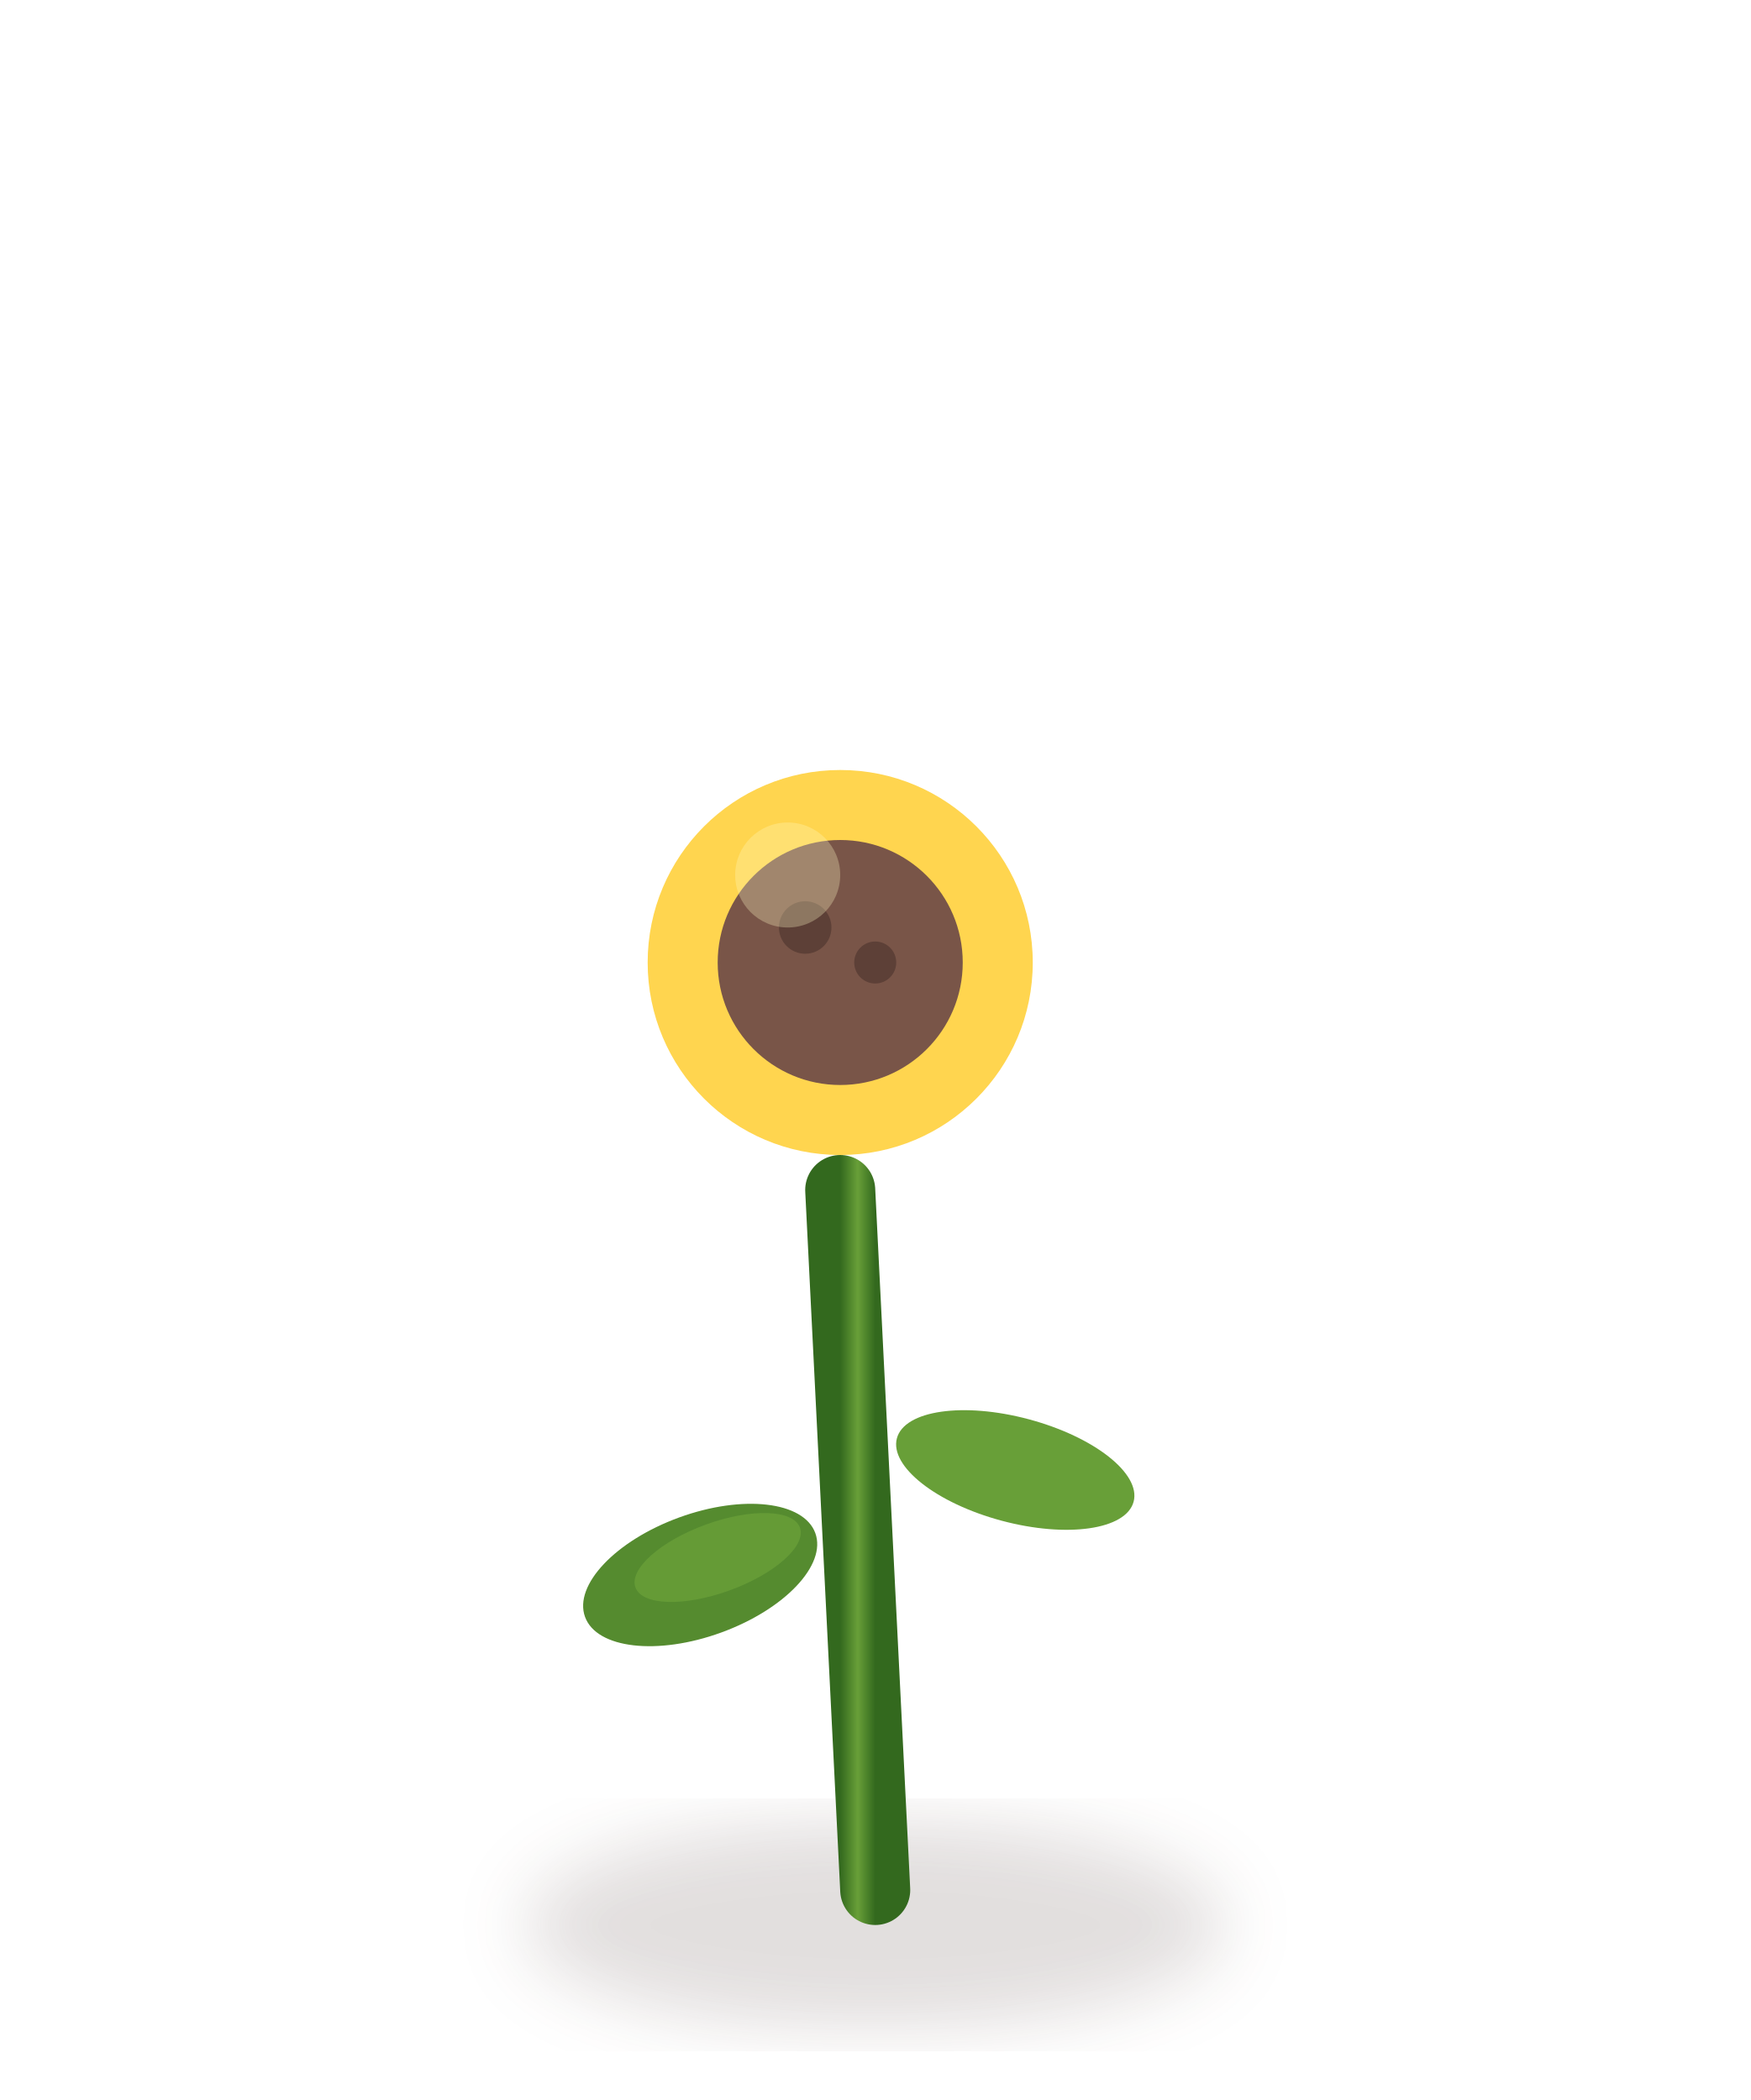
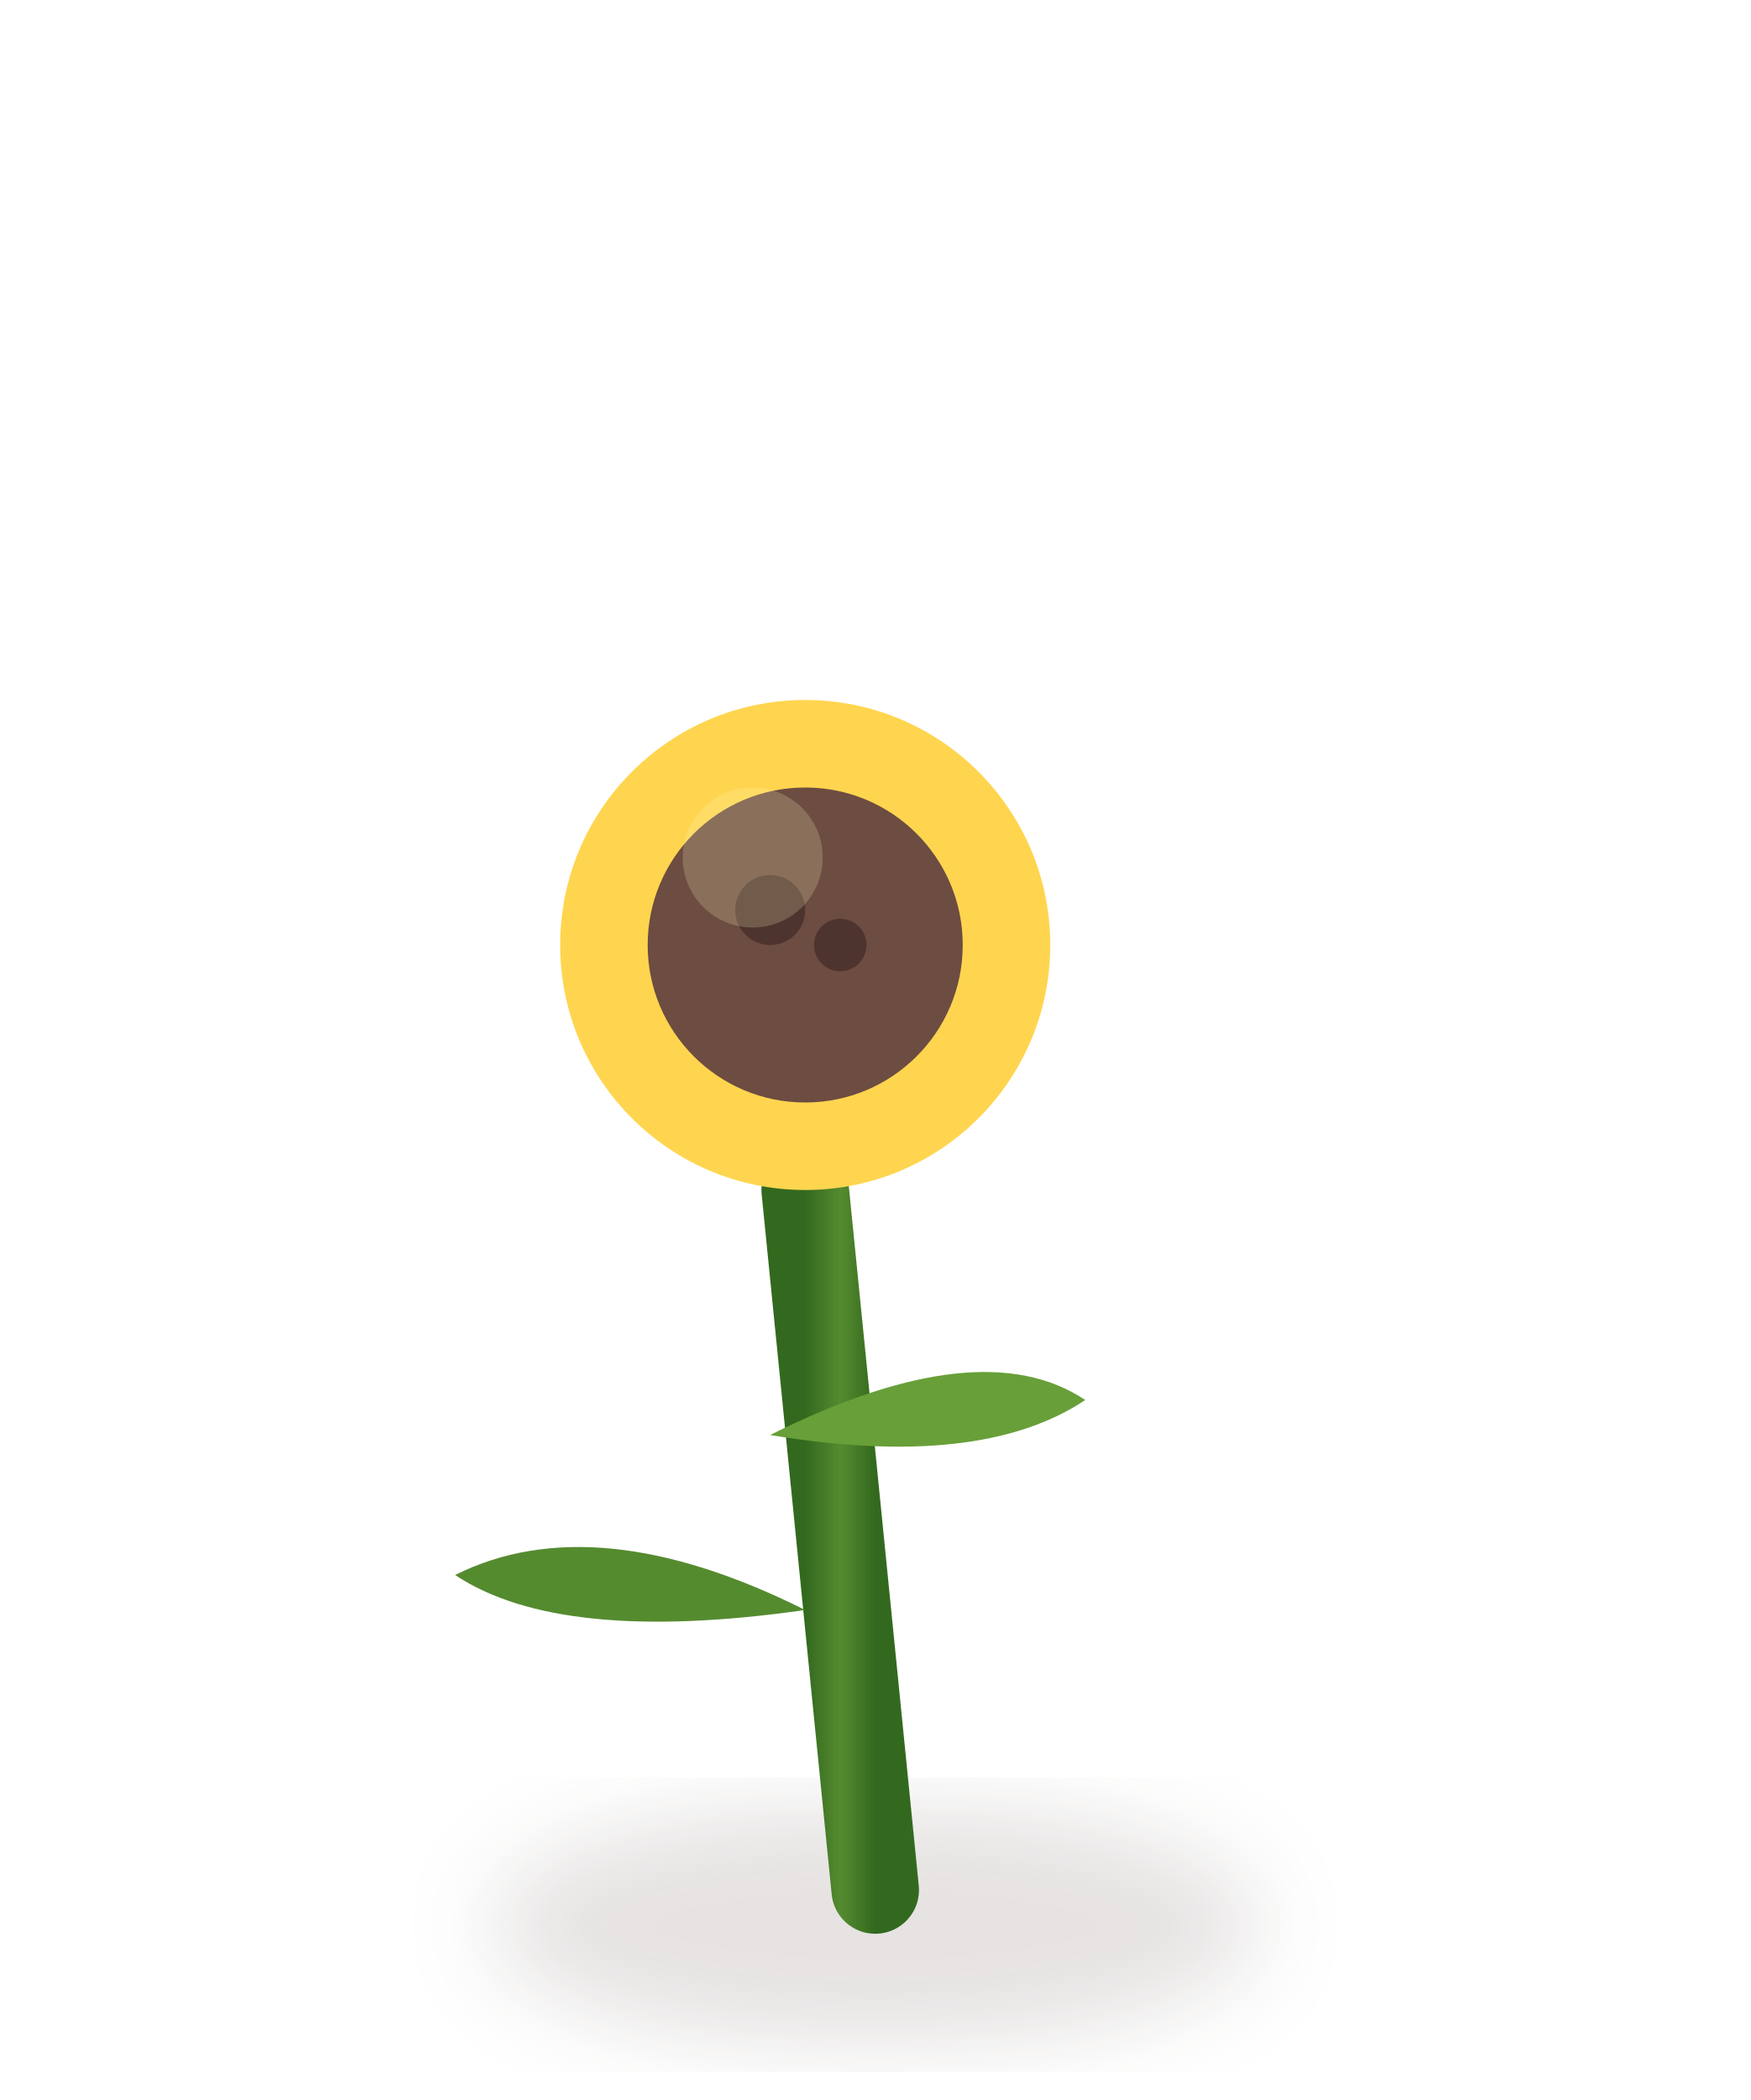
<svg xmlns="http://www.w3.org/2000/svg" viewBox="0 0 100 120">
  <defs>
-     <linearGradient id="stG" x1="0" y1="0" x2="1" y2="0">
+     <linearGradient id="sG" x1="0" y1="0" x2="1" y2="0">
      <stop offset="0%" stop-color="#33691E" />
-       <stop offset="50%" stop-color="#689F38" />
+       <stop offset="50%" stop-color="#558B2F" />
      <stop offset="100%" stop-color="#33691E" />
    </linearGradient>
-     <filter id="sh">
-       <feGaussianBlur stdDeviation="2" />
+     <filter id="s">
+       <feGaussianBlur stdDeviation="2.5" />
    </filter>
  </defs>
-   <ellipse cx="50" cy="110" rx="20" ry="6" fill="#3E2723" opacity="0.15" filter="url(#sh)" />
-   <path d="M50 108 Q49 88 48 68" stroke="url(#stG)" stroke-width="4" fill="none" stroke-linecap="round" />
-   <ellipse cx="40" cy="90" rx="7" ry="3.5" fill="#558B2F" transform="rotate(-20 40 90)" />
-   <ellipse cx="41" cy="89" rx="5" ry="2" fill="#7CB342" opacity="0.4" transform="rotate(-20 41 89)" />
-   <ellipse cx="58" cy="84" rx="7" ry="3" fill="#689F38" transform="rotate(15 58 84)" />
-   <circle cx="48" cy="55" r="11" fill="#FFD54F" />
-   <circle cx="48" cy="55" r="7" fill="#795548" />
-   <circle cx="46" cy="53" r="1.5" fill="#5D4037" />
-   <circle cx="50" cy="55" r="1.2" fill="#5D4037" />
-   <circle cx="45" cy="50" r="3" fill="#FFF9C4" opacity="0.3" />
+   <ellipse cx="50" cy="110" rx="22" ry="7" fill="#3E2723" opacity="0.13" filter="url(#s)" />
+   <path d="M50 108 Q48 88 46 68" stroke="url(#sG)" stroke-width="5" fill="none" stroke-linecap="round" />
+   <path d="M46 92 Q34 86 26 90 Q32 94 46 92Z" fill="#558B2F" />
+   <path d="M44 82 Q56 76 62 80 Q56 84 44 82Z" fill="#689F38" />
+   <circle cx="46" cy="54" r="14" fill="#FFD54F" />
+   <circle cx="46" cy="54" r="9" fill="#6D4C41" />
+   <circle cx="44" cy="52" r="2" fill="#4E342E" />
+   <circle cx="48" cy="54" r="1.5" fill="#4E342E" />
+   <circle cx="43" cy="49" r="4" fill="#FFF9C4" opacity="0.2" />
</svg>
